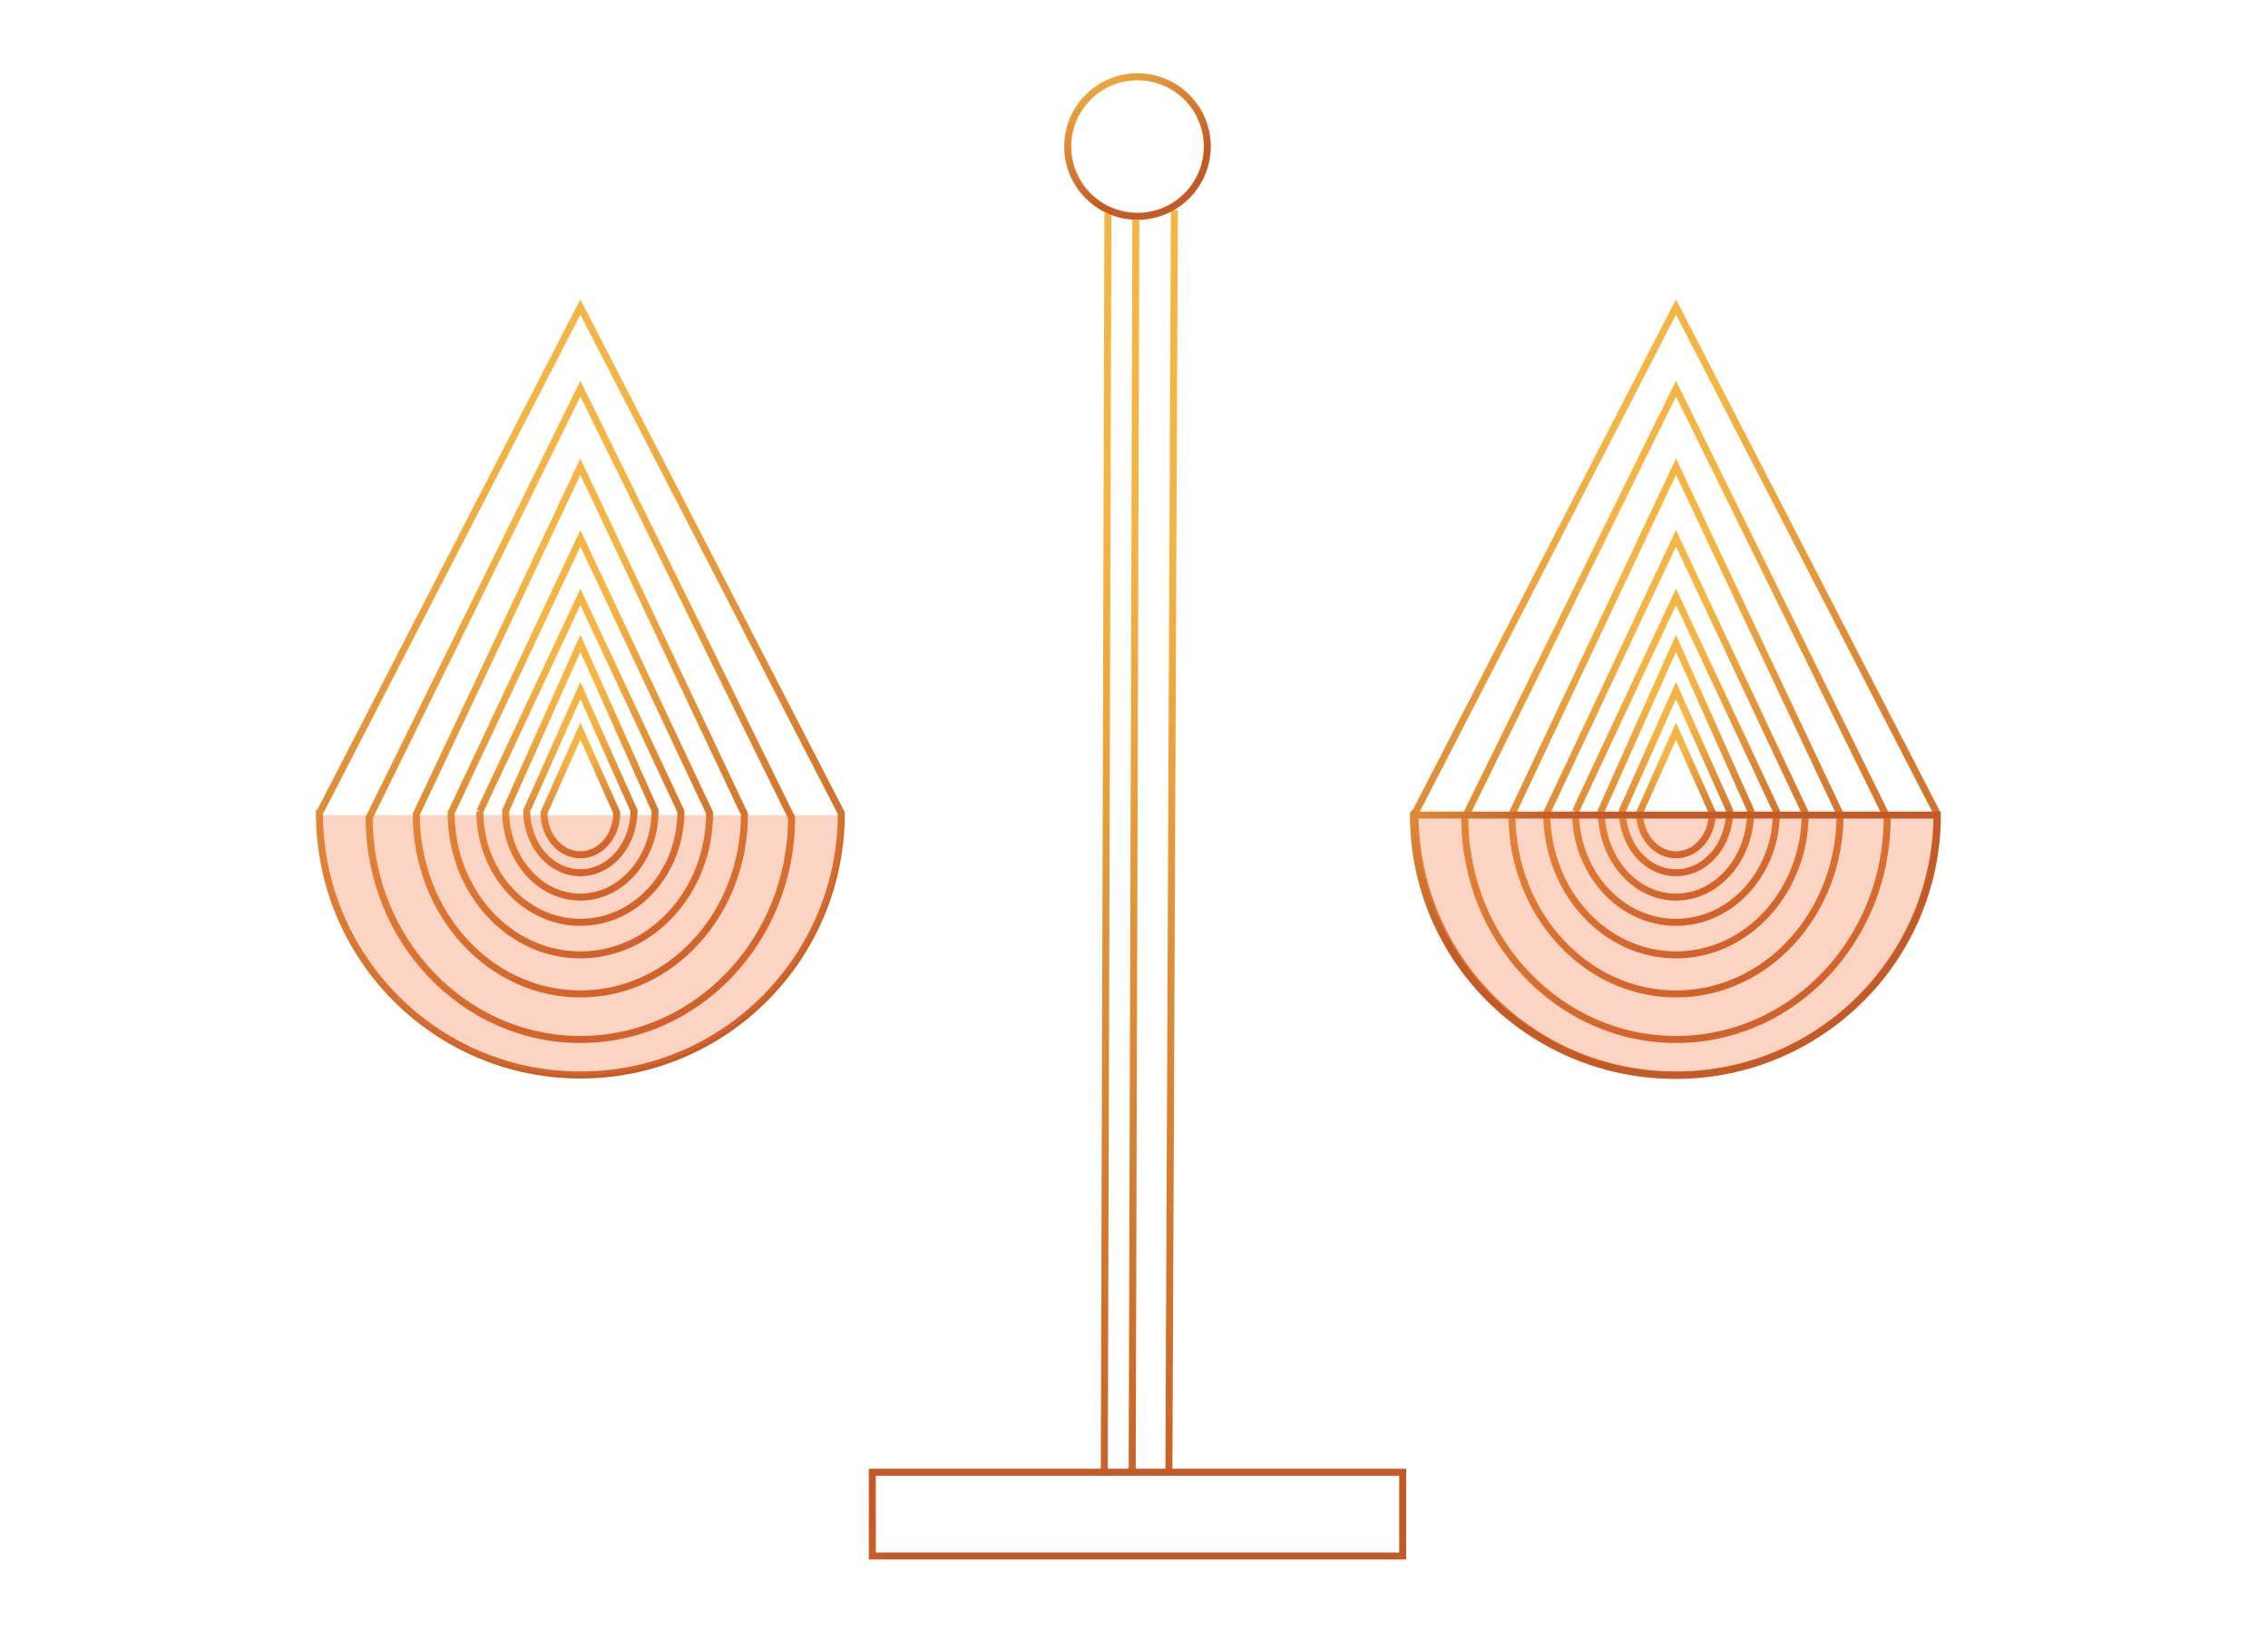
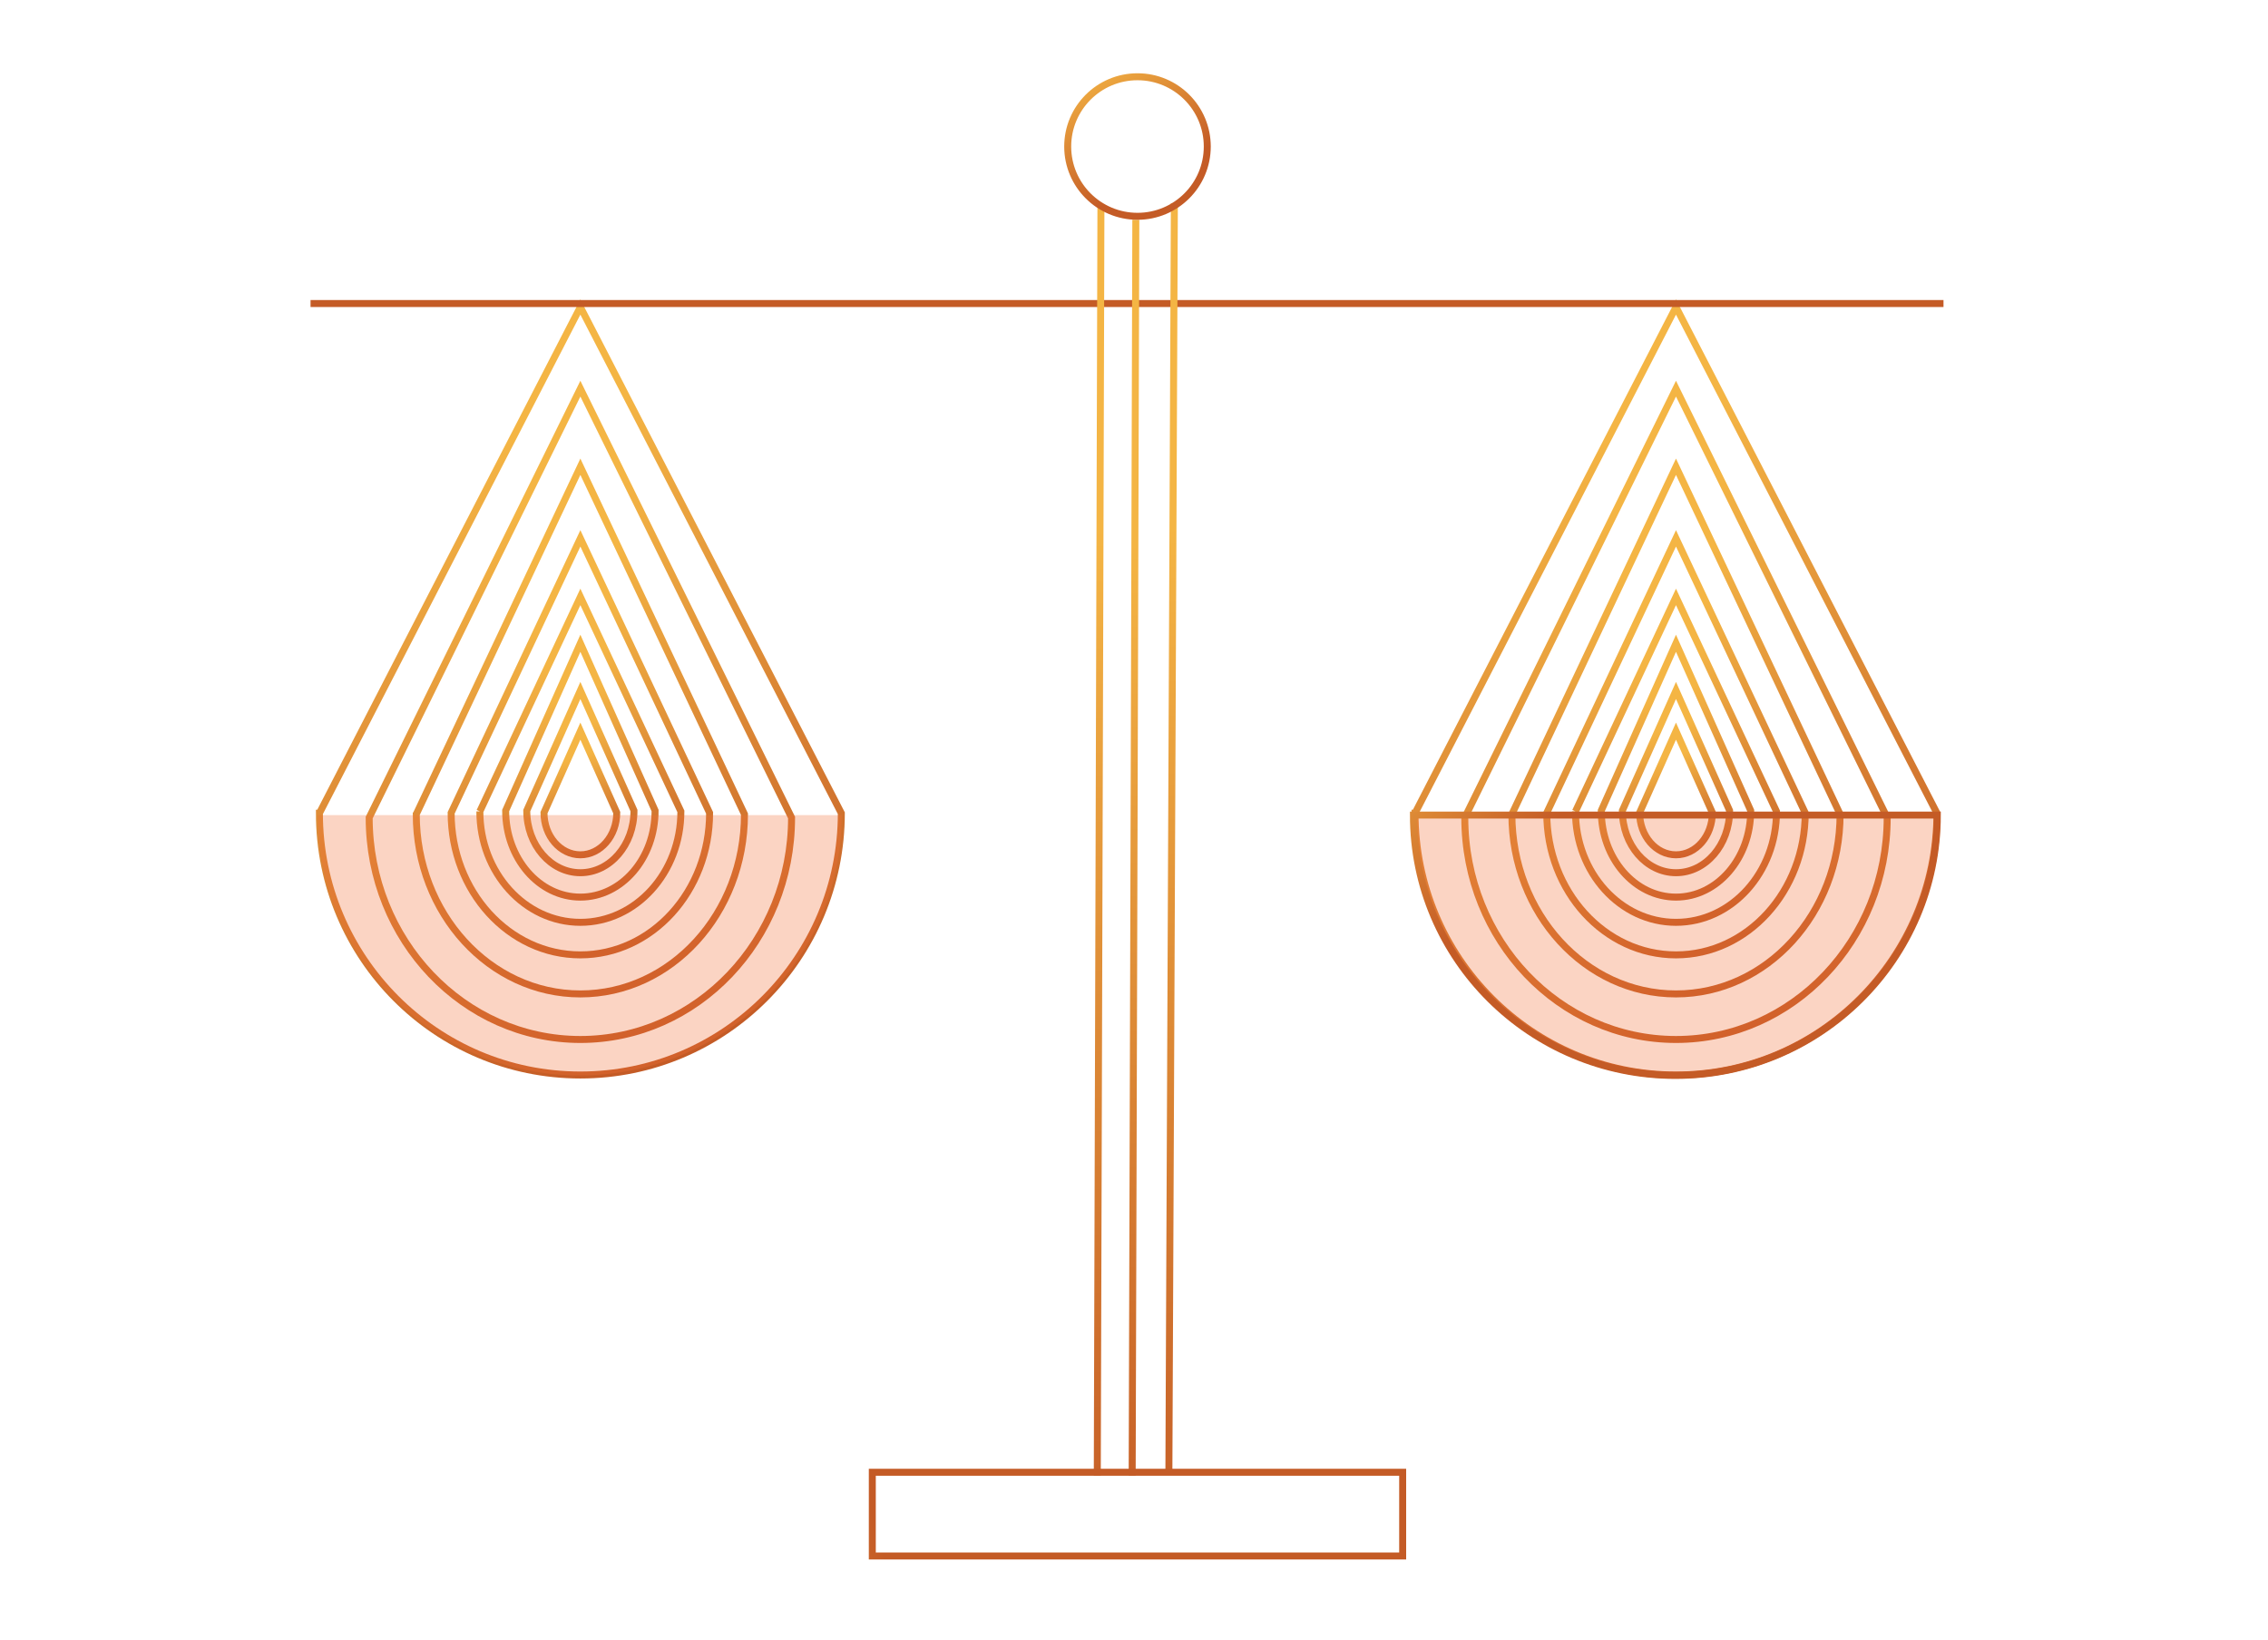
<svg xmlns="http://www.w3.org/2000/svg" width="325" height="235" viewBox="0 0 325 235">
  <defs>
    <linearGradient id="a" x1="5.833%" x2="26.914%" y1="25.339%" y2="107.02%">
      <stop offset="0%" stop-color="#F4B544" />
      <stop offset="100%" stop-color="#C45B26" />
    </linearGradient>
    <linearGradient id="b" x1="9.721%" x2="28.946%" y1="25.339%" y2="107.02%">
      <stop offset="0%" stop-color="#F4B544" />
      <stop offset="100%" stop-color="#C45B26" />
    </linearGradient>
    <linearGradient id="c" x1="12.935%" x2="30.626%" y1="25.339%" y2="107.02%">
      <stop offset="0%" stop-color="#F4B544" />
      <stop offset="100%" stop-color="#C45B26" />
    </linearGradient>
    <linearGradient id="d" x1="13.18%" x2="30.755%" y1="25.339%" y2="107.02%">
      <stop offset="0%" stop-color="#F4B544" />
      <stop offset="100%" stop-color="#C45B26" />
    </linearGradient>
    <linearGradient id="e" x1="13.507%" x2="30.925%" y1="25.339%" y2="107.02%">
      <stop offset="0%" stop-color="#F4B544" />
      <stop offset="100%" stop-color="#C45B26" />
    </linearGradient>
    <linearGradient id="f" x1="16.854%" x2="32.675%" y1="25.339%" y2="107.02%">
      <stop offset="0%" stop-color="#F4B544" />
      <stop offset="100%" stop-color="#C45B26" />
    </linearGradient>
    <linearGradient id="g" x1="16.9%" x2="32.699%" y1="25.339%" y2="107.02%">
      <stop offset="0%" stop-color="#F4B544" />
      <stop offset="100%" stop-color="#C45B26" />
    </linearGradient>
    <linearGradient id="h" x1="16.9%" x2="32.699%" y1="25.339%" y2="107.02%">
      <stop offset="0%" stop-color="#F4B544" />
      <stop offset="100%" stop-color="#C45B26" />
    </linearGradient>
    <linearGradient id="i" x1="-45.658%" x2="0%" y1="49.985%" y2="50.034%">
      <stop offset="0%" stop-color="#F4B544" />
      <stop offset="100%" stop-color="#C45B26" />
    </linearGradient>
    <linearGradient id="j" x1="-45.658%" x2="0%" y1="43.909%" y2="64.084%">
      <stop offset="0%" stop-color="#F4B544" />
      <stop offset="100%" stop-color="#C45B26" />
    </linearGradient>
-     <linearGradient id="k" x1="-45.658%" x2="0%" y1="50%" y2="50.001%">
+     <linearGradient id="k" x1="49.997%" x2="49.998%" y1="25.339%" y2="107.02%">
      <stop offset="0%" stop-color="#F4B544" />
      <stop offset="100%" stop-color="#C45B26" />
    </linearGradient>
-     <linearGradient id="l" x1="49.997%" x2="49.998%" y1="25.339%" y2="107.02%">
+     <linearGradient id="l" x1="49.974%" x2="49.986%" y1="25.339%" y2="107.02%">
      <stop offset="0%" stop-color="#F4B544" />
      <stop offset="100%" stop-color="#C45B26" />
    </linearGradient>
-     <linearGradient id="m" x1="49.974%" x2="49.986%" y1="25.339%" y2="107.02%">
+     <linearGradient id="m" x1="49.997%" x2="49.998%" y1="25.339%" y2="107.02%">
      <stop offset="0%" stop-color="#F4B544" />
      <stop offset="100%" stop-color="#C45B26" />
    </linearGradient>
-     <linearGradient id="n" x1="49.997%" x2="49.998%" y1="25.339%" y2="107.02%">
+     <linearGradient id="n" x1="-45.658%" x2="0%" y1="49.385%" y2="51.422%">
      <stop offset="0%" stop-color="#F4B544" />
      <stop offset="100%" stop-color="#C45B26" />
    </linearGradient>
-     <linearGradient id="o" x1="-45.658%" x2="0%" y1="49.385%" y2="51.422%">
-       <stop offset="0%" stop-color="#F4B544" />
-       <stop offset="100%" stop-color="#C45B26" />
-     </linearGradient>
-     <linearGradient id="p" x1="-45.658%" x2="0%" y1="25.339%" y2="107.02%">
+     <linearGradient id="o" x1="-45.658%" x2="0%" y1="25.339%" y2="107.02%">
      <stop offset="0%" stop-color="#F4B544" />
      <stop offset="100%" stop-color="#C45B26" />
    </linearGradient>
  </defs>
  <g fill="none" fill-rule="evenodd" transform="translate(44.842 11)">
-     <path fill="#D8D8D8" fill-opacity="0" stroke="url(#a)" d="M.77 72.544c0 20.724 16.743 37.523 37.396 37.523 20.653 0 37.395-16.8 37.395-37.523L38.166 0 .771 72.544z" transform="translate(157.158 33)" />
-     <path fill="#D8D8D8" fill-opacity="0" stroke="url(#b)" d="M7.902 73.177c0 17.562 13.55 31.799 30.264 31.799s30.264-14.237 30.264-31.8L38.166 11.7 7.902 73.177z" transform="translate(157.158 33)" />
-     <path fill="#D8D8D8" fill-opacity="0" stroke="url(#c)" d="M14.65 72.69c0 14.225 10.529 25.756 23.516 25.756 12.987 0 23.515-11.531 23.515-25.757L38.166 22.892 14.651 72.689z" transform="translate(157.158 33)" />
-     <path fill="#D8D8D8" fill-opacity="0" stroke="url(#d)" d="M19.648 72.498c0 11.24 8.29 20.352 18.518 20.352 10.227 0 18.518-9.112 18.518-20.352L38.166 33.152 19.648 72.498z" transform="translate(157.158 33)" />
-     <path fill="#D8D8D8" fill-opacity="0" stroke="url(#e)" d="M23.763 72.286c0 8.781 6.448 15.9 14.403 15.9s14.403-7.119 14.403-15.9L38.166 41.547l-14.403 30.74z" transform="translate(157.158 33)" />
-     <path fill="#D8D8D8" fill-opacity="0" stroke="url(#f)" d="M27.459 72.17c0 6.849 4.794 12.401 10.707 12.401 5.913 0 10.707-5.552 10.707-12.401L38.166 48.193 27.459 72.17z" transform="translate(157.158 33)" />
-     <path fill="#D8D8D8" fill-opacity="0" stroke="url(#g)" d="M30.484 72.17c0 4.917 3.44 8.904 7.682 8.904 4.242 0 7.682-3.987 7.682-8.904l-7.682-17.214-7.682 17.214z" transform="translate(157.158 33)" />
-     <path fill="#D8D8D8" fill-opacity="0" stroke="url(#h)" d="M32.953 72.467c0 3.336 2.334 6.041 5.213 6.041s5.213-2.705 5.213-6.041l-5.213-11.681-5.213 11.68z" transform="translate(157.158 33)" />
+     <path fill="none" stroke="url(#a)" d="M.77 72.544c0 20.724 16.743 37.523 37.396 37.523 20.653 0 37.395-16.8 37.395-37.523L38.166 0 .771 72.544z" transform="translate(157.158 33)" />
+     <path fill="none" stroke="url(#b)" d="M7.902 73.177c0 17.562 13.55 31.799 30.264 31.799s30.264-14.237 30.264-31.8L38.166 11.7 7.902 73.177z" transform="translate(157.158 33)" />
+     <path fill="none" stroke="url(#c)" d="M14.65 72.69c0 14.225 10.529 25.756 23.516 25.756 12.987 0 23.515-11.531 23.515-25.757L38.166 22.892 14.651 72.689z" transform="translate(157.158 33)" />
+     <path fill="none" stroke="url(#d)" d="M19.648 72.498c0 11.24 8.29 20.352 18.518 20.352 10.227 0 18.518-9.112 18.518-20.352L38.166 33.152 19.648 72.498z" transform="translate(157.158 33)" />
+     <path fill="none" stroke="url(#e)" d="M23.763 72.286c0 8.781 6.448 15.9 14.403 15.9s14.403-7.119 14.403-15.9L38.166 41.547l-14.403 30.74z" transform="translate(157.158 33)" />
+     <path fill="none" stroke="url(#f)" d="M27.459 72.17c0 6.849 4.794 12.401 10.707 12.401 5.913 0 10.707-5.552 10.707-12.401L38.166 48.193 27.459 72.17z" transform="translate(157.158 33)" />
+     <path fill="none" stroke="url(#g)" d="M30.484 72.17c0 4.917 3.44 8.904 7.682 8.904 4.242 0 7.682-3.987 7.682-8.904l-7.682-17.214-7.682 17.214z" transform="translate(157.158 33)" />
+     <path fill="none" stroke="url(#h)" d="M32.953 72.467c0 3.336 2.334 6.041 5.213 6.041s5.213-2.705 5.213-6.041l-5.213-11.681-5.213 11.68z" transform="translate(157.158 33)" />
    <path stroke="url(#i)" stroke-linecap="square" d="M.77 72.635h74.791" transform="translate(157.158 33)" />
    <path fill="#F27038" fill-opacity=".3" stroke="url(#j)" d="M.541 72.815c0 20.606 16.806 37.31 37.537 37.31 20.73 0 37.536-16.704 37.536-37.31H.541z" transform="translate(157.158 33)" />
    <g>
-       <path fill="#D8D8D8" fill-opacity="0" stroke="url(#a)" d="M.77 72.544c0 20.724 16.743 37.523 37.396 37.523 20.653 0 37.395-16.8 37.395-37.523L38.166 0 .771 72.544z" transform="translate(.158 33)" />
-       <path fill="#D8D8D8" fill-opacity="0" stroke="url(#b)" d="M7.902 73.177c0 17.562 13.55 31.799 30.264 31.799s30.264-14.237 30.264-31.8L38.166 11.7 7.902 73.177z" transform="translate(.158 33)" />
-       <path fill="#D8D8D8" fill-opacity="0" stroke="url(#c)" d="M14.65 72.69c0 14.225 10.529 25.756 23.516 25.756 12.987 0 23.515-11.531 23.515-25.757L38.166 22.892 14.651 72.689z" transform="translate(.158 33)" />
-       <path fill="#D8D8D8" fill-opacity="0" stroke="url(#d)" d="M19.648 72.498c0 11.24 8.29 20.352 18.518 20.352 10.227 0 18.518-9.112 18.518-20.352L38.166 33.152 19.648 72.498z" transform="translate(.158 33)" />
-       <path fill="#D8D8D8" fill-opacity="0" stroke="url(#e)" d="M23.763 72.286c0 8.781 6.448 15.9 14.403 15.9s14.403-7.119 14.403-15.9L38.166 41.547l-14.403 30.74z" transform="translate(.158 33)" />
-       <path fill="#D8D8D8" fill-opacity="0" stroke="url(#f)" d="M27.459 72.17c0 6.849 4.794 12.401 10.707 12.401 5.913 0 10.707-5.552 10.707-12.401L38.166 48.193 27.459 72.17z" transform="translate(.158 33)" />
-       <path fill="#D8D8D8" fill-opacity="0" stroke="url(#g)" d="M30.484 72.17c0 4.917 3.44 8.904 7.682 8.904 4.242 0 7.682-3.987 7.682-8.904l-7.682-17.214-7.682 17.214z" transform="translate(.158 33)" />
-       <path fill="#D8D8D8" fill-opacity="0" stroke="url(#h)" d="M32.953 72.467c0 3.336 2.334 6.041 5.213 6.041s5.213-2.705 5.213-6.041l-5.213-11.681-5.213 11.68z" transform="translate(.158 33)" />
+       <path fill="none" stroke="url(#a)" d="M.77 72.544c0 20.724 16.743 37.523 37.396 37.523 20.653 0 37.395-16.8 37.395-37.523L38.166 0 .771 72.544z" transform="translate(.158 33)" />
+       <path fill="none" stroke="url(#b)" d="M7.902 73.177c0 17.562 13.55 31.799 30.264 31.799s30.264-14.237 30.264-31.8L38.166 11.7 7.902 73.177z" transform="translate(.158 33)" />
+       <path fill="none" stroke="url(#c)" d="M14.65 72.69c0 14.225 10.529 25.756 23.516 25.756 12.987 0 23.515-11.531 23.515-25.757L38.166 22.892 14.651 72.689z" transform="translate(.158 33)" />
+       <path fill="none" stroke="url(#d)" d="M19.648 72.498c0 11.24 8.29 20.352 18.518 20.352 10.227 0 18.518-9.112 18.518-20.352L38.166 33.152 19.648 72.498z" transform="translate(.158 33)" />
+       <path fill="none" stroke="url(#e)" d="M23.763 72.286c0 8.781 6.448 15.9 14.403 15.9s14.403-7.119 14.403-15.9L38.166 41.547l-14.403 30.74z" transform="translate(.158 33)" />
+       <path fill="none" stroke="url(#f)" d="M27.459 72.17c0 6.849 4.794 12.401 10.707 12.401 5.913 0 10.707-5.552 10.707-12.401L38.166 48.193 27.459 72.17z" transform="translate(.158 33)" />
+       <path fill="none" stroke="url(#g)" d="M30.484 72.17c0 4.917 3.44 8.904 7.682 8.904 4.242 0 7.682-3.987 7.682-8.904l-7.682-17.214-7.682 17.214z" transform="translate(.158 33)" />
+       <path fill="none" stroke="url(#h)" d="M32.953 72.467c0 3.336 2.334 6.041 5.213 6.041s5.213-2.705 5.213-6.041l-5.213-11.681-5.213 11.68z" transform="translate(.158 33)" />
      <path stroke="url(#i)" stroke-linecap="square" d="M.77 72.635h74.791" transform="translate(.158 33)" />
      <path fill="#F27038" fill-opacity=".3" d="M.7 105.815c0 20.606 16.805 37.31 37.536 37.31 20.73 0 37.536-16.704 37.536-37.31H.7z" />
    </g>
-     <path stroke="url(#k)" stroke-linecap="square" d="M.158 33.5h233" />
-     <path stroke="url(#l)" stroke-linecap="square" d="M117.918 21l-.52 179" />
-     <path stroke="url(#m)" stroke-linecap="square" d="M123.44 19.628l-.782 180.082" />
-     <path stroke="url(#n)" stroke-linecap="square" d="M113.918 20l-.52 180" />
-     <path fill="#D8D8D8" fill-opacity="0" stroke="url(#o)" d="M80.158 200h76v12h-76z" transform="matrix(1 0 0 -1 0 412)" />
-     <circle cx="118.158" cy="10" r="10" fill="#D8D8D8" fill-opacity="0" stroke="url(#p)" />
+     <path stroke="#C45B26" stroke-linecap="square" d="M.158 32.5h233" />
+     <path stroke="url(#k)" stroke-linecap="square" d="M117.918 21l-.52 179" />
+     <path stroke="url(#l)" stroke-linecap="square" d="M123.44 18.632l-.782 181.076" />
+     <path stroke="url(#m)" stroke-linecap="square" d="M112.918 19l-.52 181" />
+     <path fill="none" stroke="url(#n)" d="M80.158 200h76v12h-76z" transform="matrix(1 0 0 -1 0 412)" />
+     <circle cx="118.158" cy="10" r="10" fill="none" stroke="url(#o)" />
  </g>
</svg>
